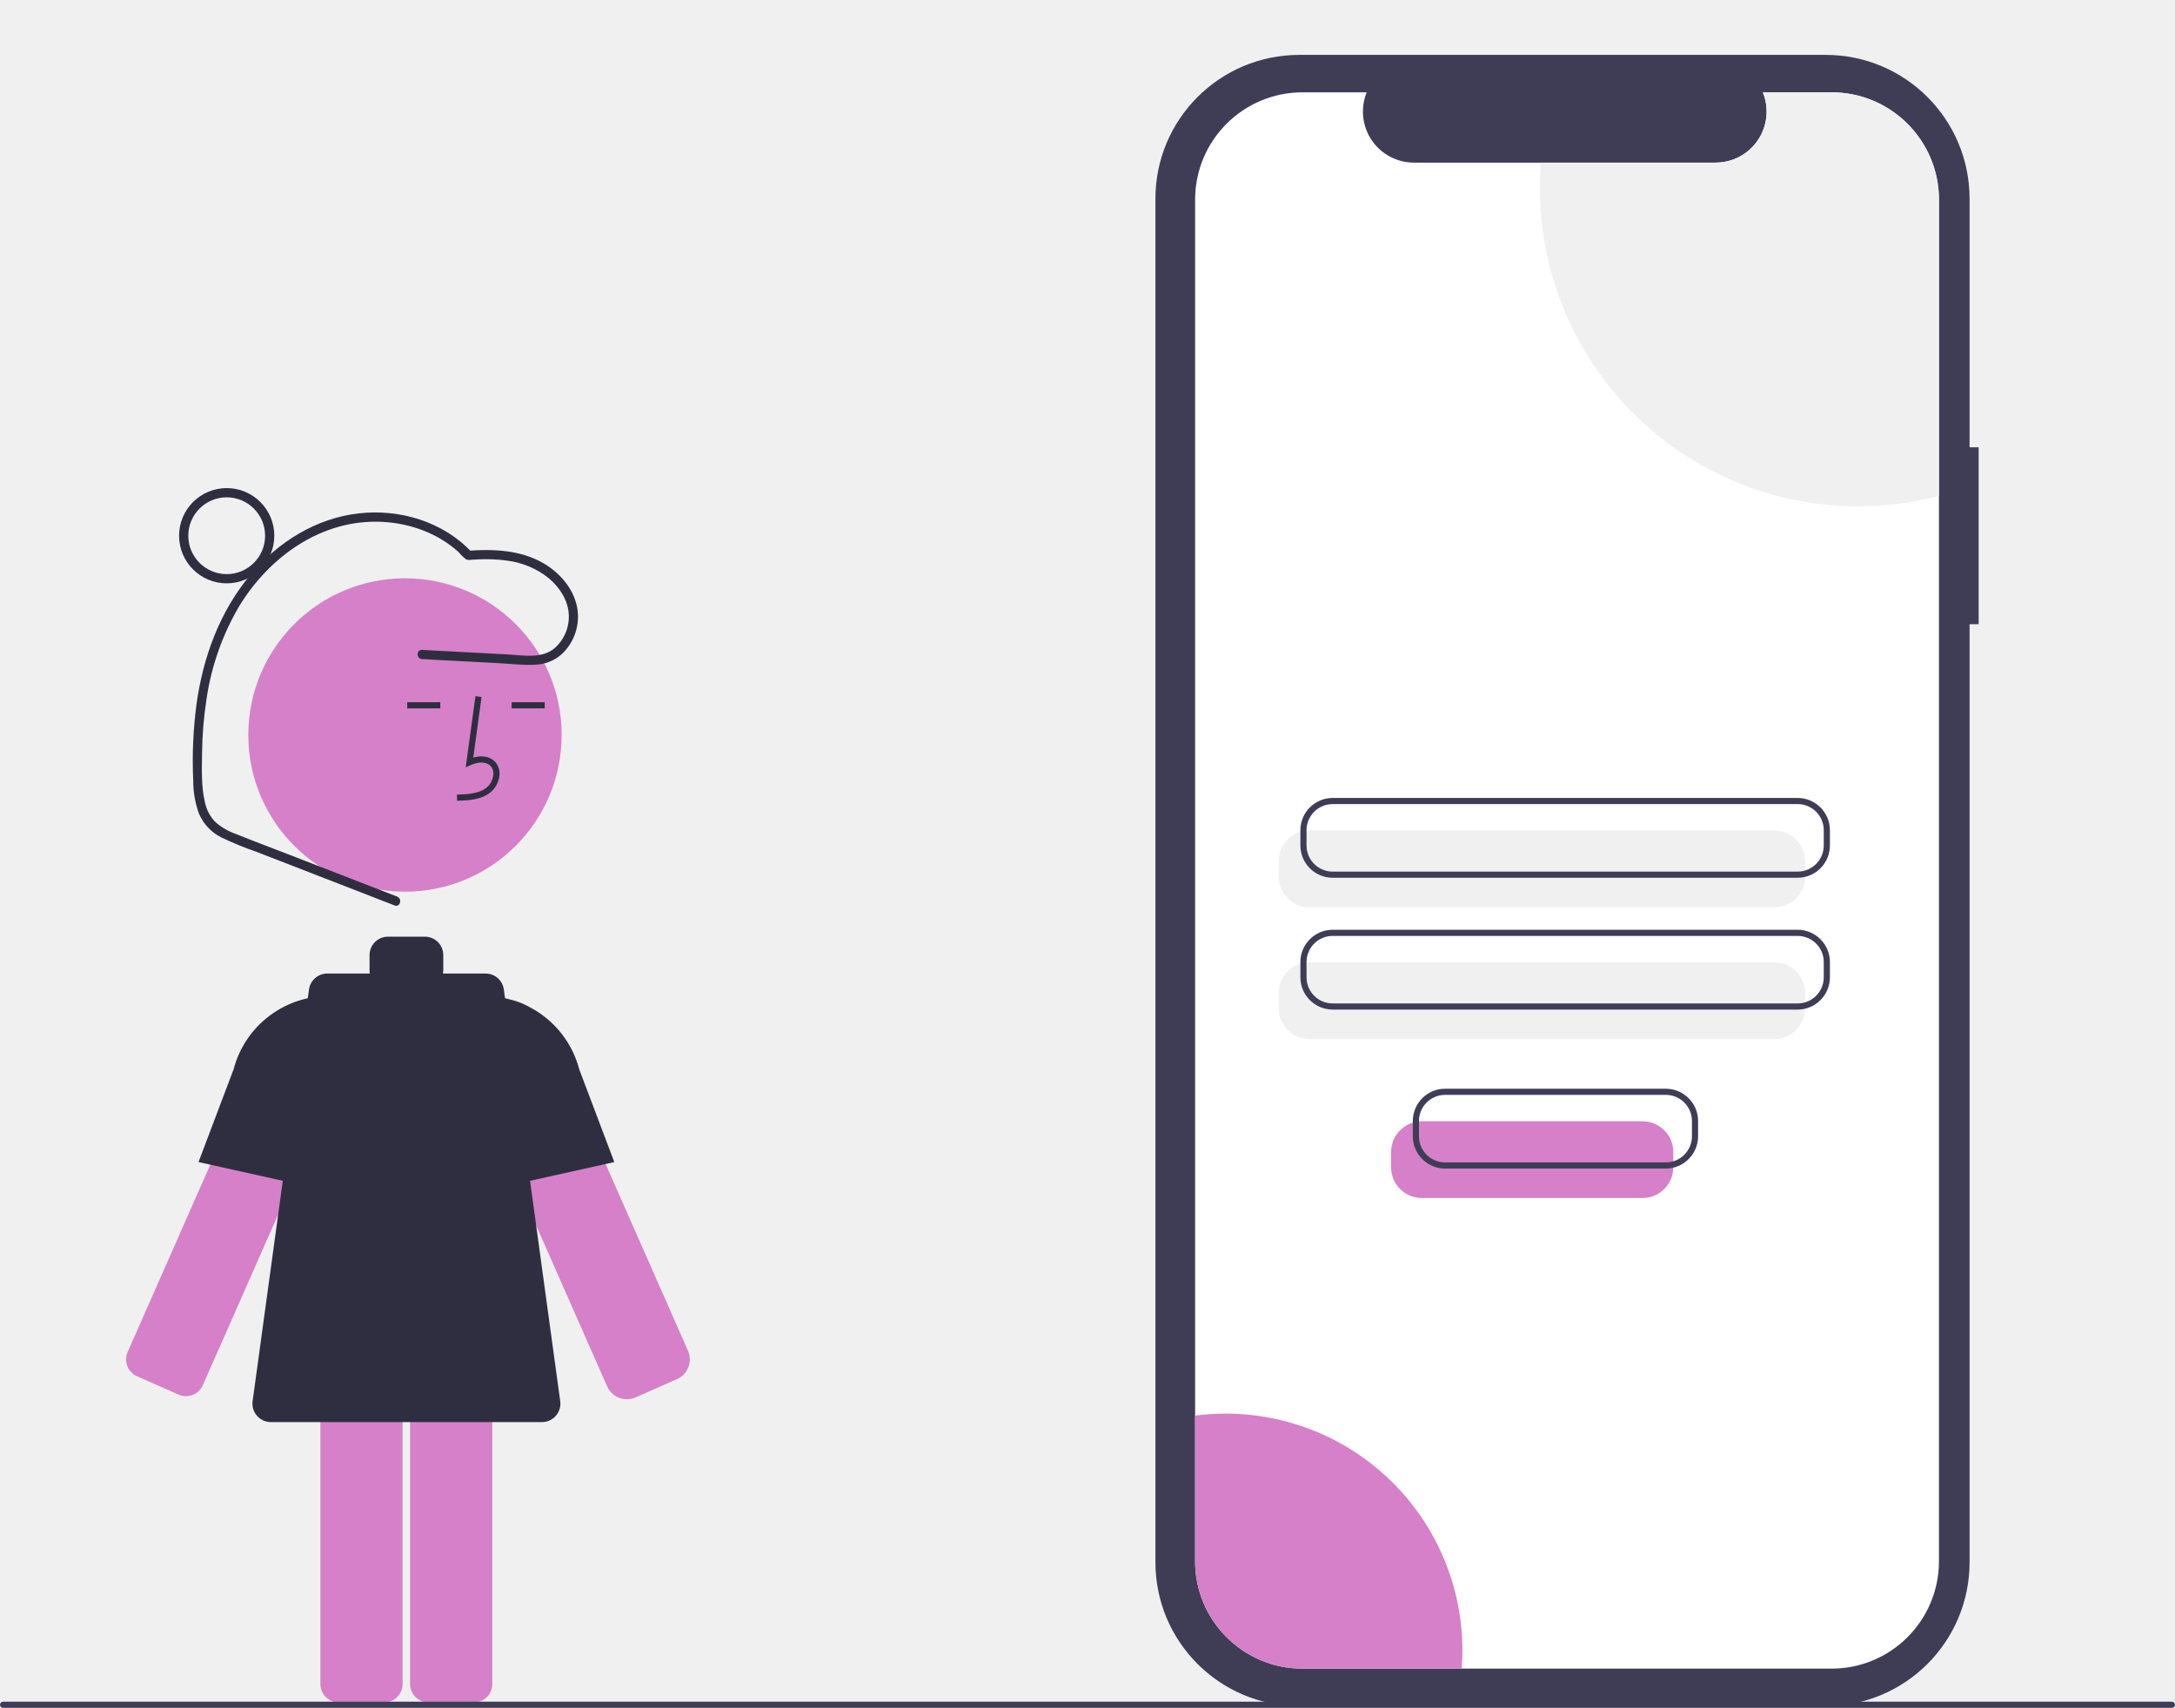
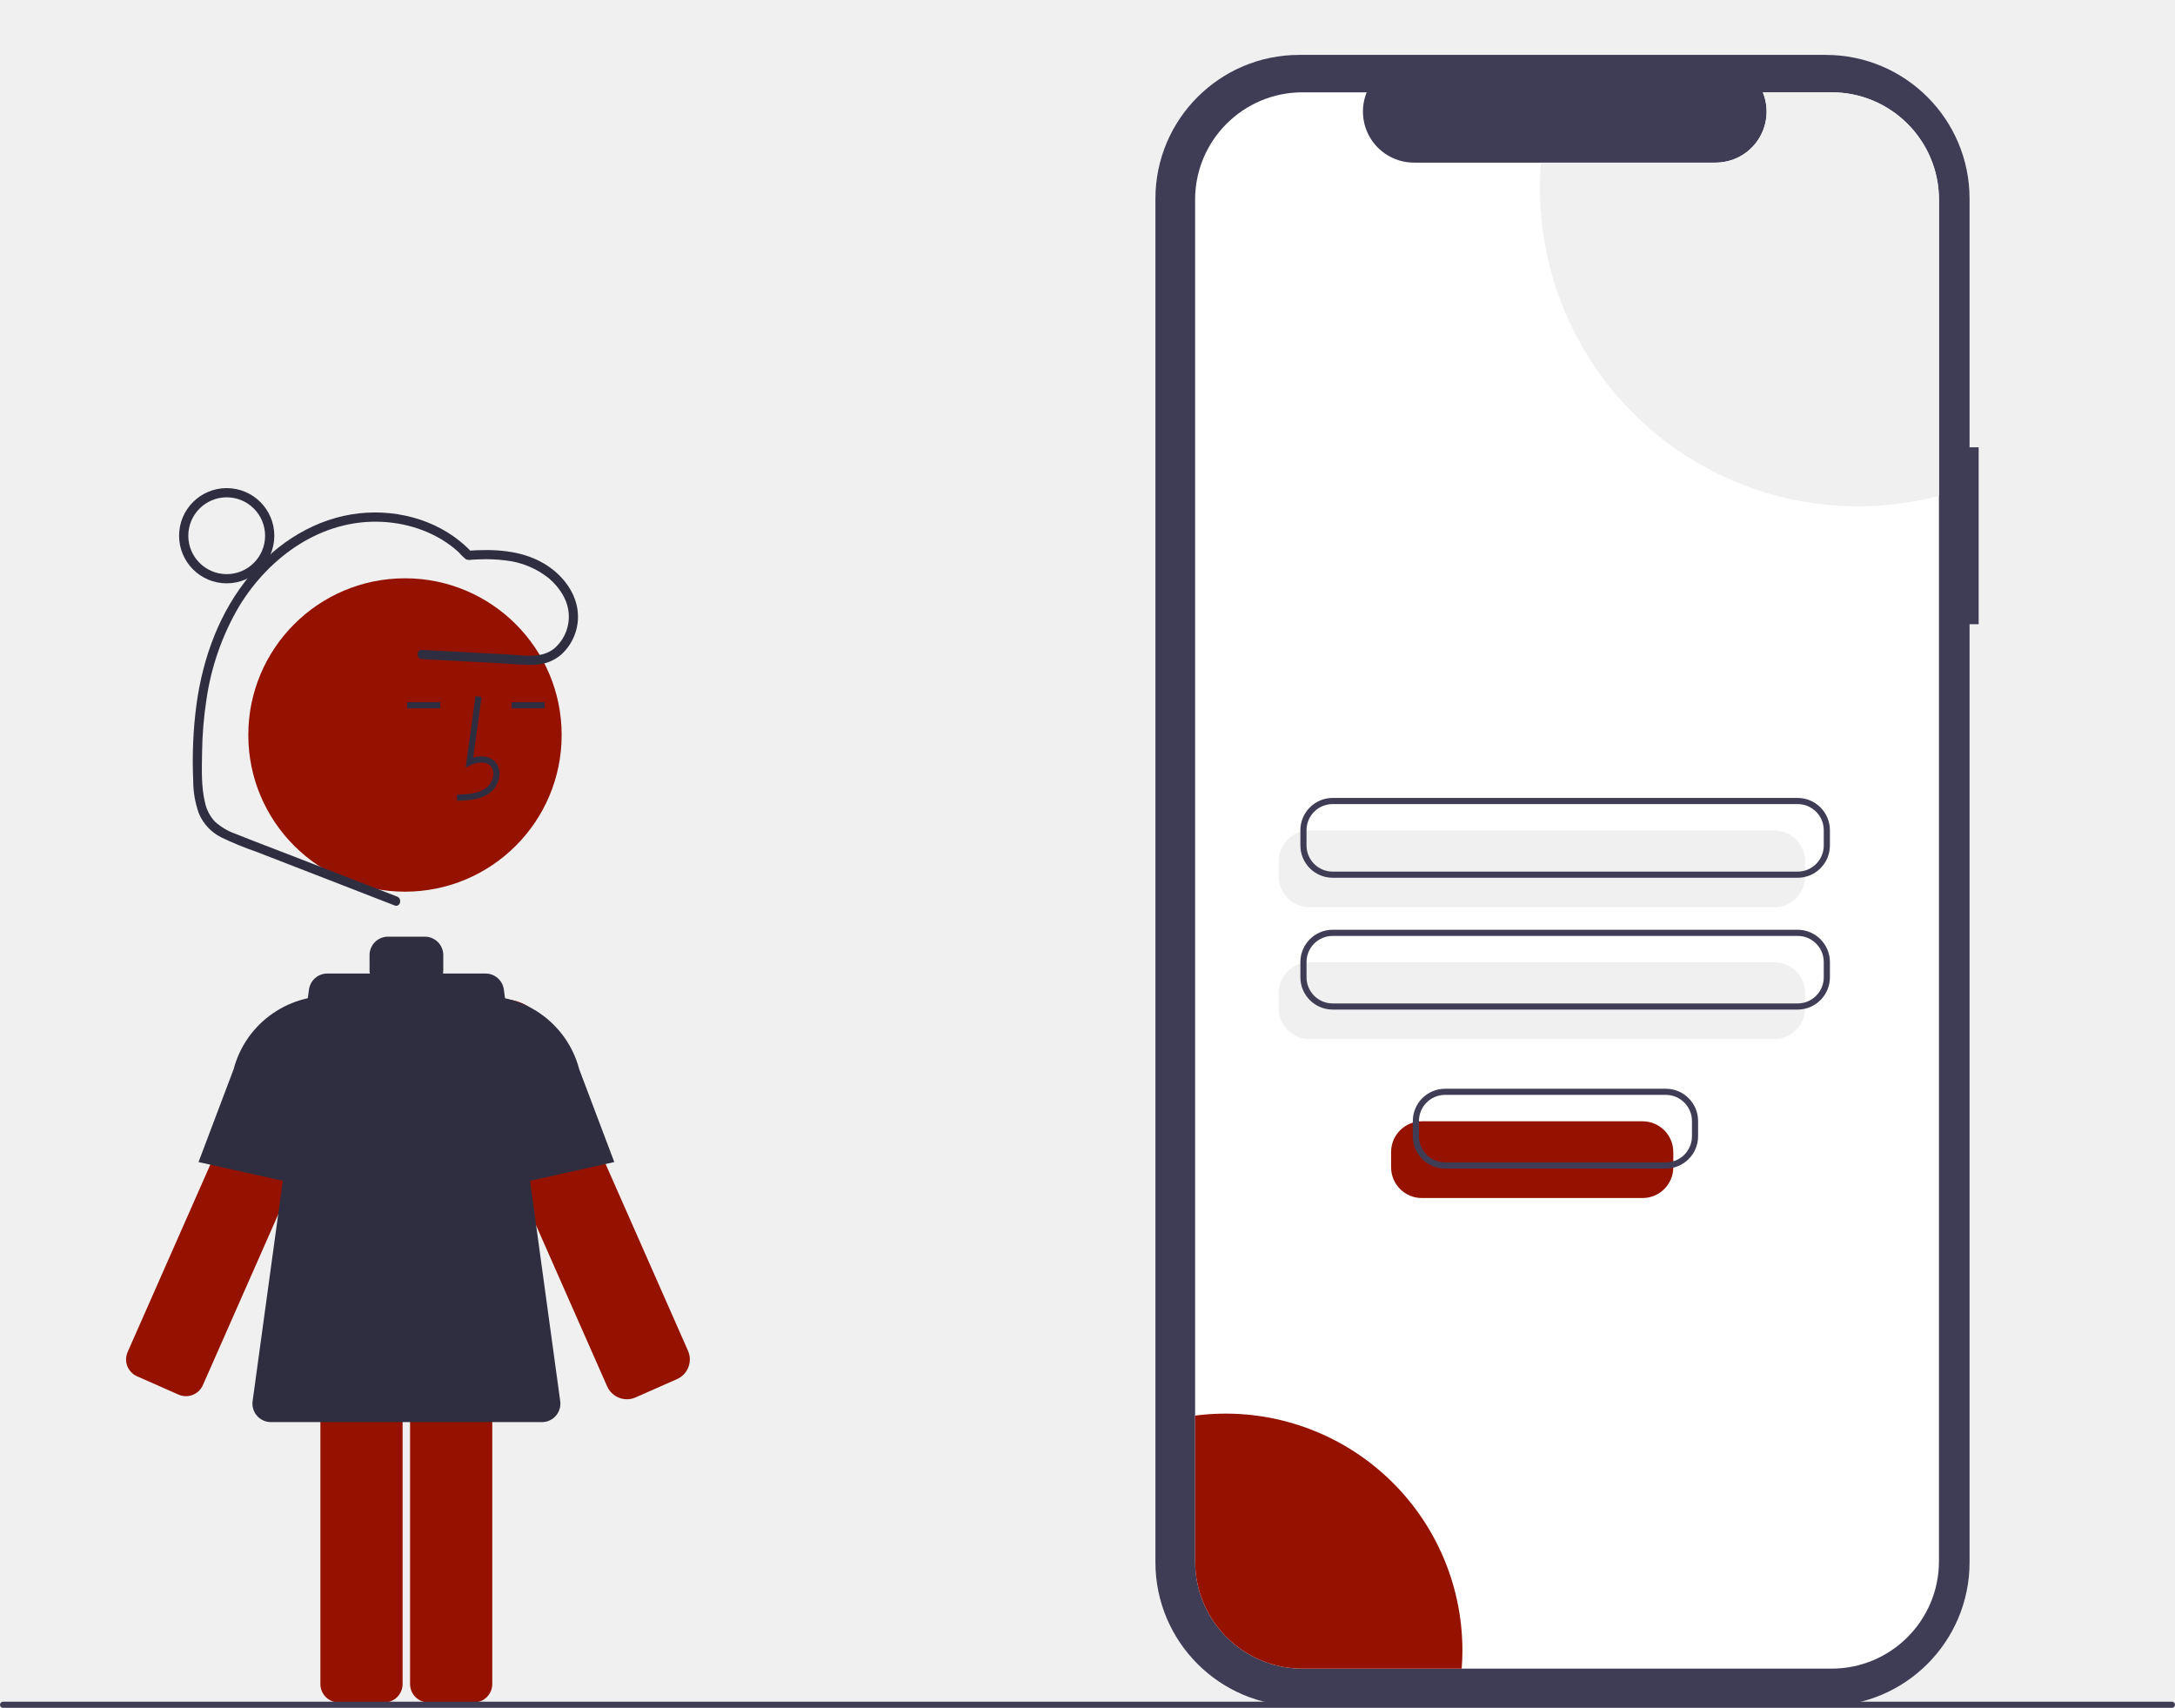
<svg xmlns="http://www.w3.org/2000/svg" data-name="Layer 1" width="708" height="555.867" viewBox="0 0 708 555.867">
  <path id="b10fb2cf-c586-4c5f-9fbf-e678f5ffa3db-60" data-name="Path 133" d="M890.465,679.515a211.722,211.722,0,0,1-46.196,37.27c-.392.241-.79.467-1.189.7l-27.639-24.463c.29-.27.612-.572.958-.905C836.992,672.563,939.229,535.838,946.042,502.544,945.572,505.317,952.189,614.094,890.465,679.515Z" transform="translate(-246 -172.0663)" fill="#f0f0f0" />
  <path id="a32c10c7-75df-4179-a648-6a8d2a687209-61" data-name="Path 134" d="M849.602,721.505c-.523.125-1.054.241-1.588.348l-20.735-18.353c.405-.141.879-.309,1.42-.496,8.897-3.15,35.394-12.66,61.764-23.492,28.334-11.644,56.533-24.8,62.598-33.227C951.76,648.244,911.686,707.622,849.602,721.505Z" transform="translate(-246 -172.0663)" fill="#f0f0f0" />
  <path d="M890.082,317.646h-2.953V236.753a46.819,46.819,0,0,0-46.819-46.819H668.926a46.819,46.819,0,0,0-46.819,46.819v443.789a46.819,46.819,0,0,0,46.819,46.819H840.31a46.819,46.819,0,0,0,46.819-46.819V375.228h2.953Z" transform="translate(-246 -172.0663)" fill="#3f3d56" />
  <path d="M877.163,237.074V680.217a34.957,34.957,0,0,1-34.969,34.957H669.984a34.954,34.954,0,0,1-34.957-34.957V237.074a34.954,34.954,0,0,1,34.957-34.957h20.898a16.619,16.619,0,0,0,15.383,22.88h98.181a16.601,16.601,0,0,0,15.384-22.88H842.193A34.957,34.957,0,0,1,877.163,237.074Z" transform="translate(-246 -172.0663)" fill="#fff" />
  <path d="M823.595,467.355H672.228a10.011,10.011,0,0,1-10-10v-4.978a10.011,10.011,0,0,1,10-10h151.367a10.011,10.011,0,0,1,10,10v4.978A10.011,10.011,0,0,1,823.595,467.355Z" transform="translate(-246 -172.0663)" fill="#f0f0f0" />
  <path d="M823.595,510.262H672.228a10.011,10.011,0,0,1-10-10v-4.978a10.011,10.011,0,0,1,10-10h151.367a10.011,10.011,0,0,1,10,10v4.978A10.011,10.011,0,0,1,823.595,510.262Z" transform="translate(-246 -172.0663)" fill="#f0f0f0" />
  <path d="M831.166,457.759H679.8a10.512,10.512,0,0,1-10.5-10.5v-4.978a10.512,10.512,0,0,1,10.5-10.5h151.367a10.512,10.512,0,0,1,10.5,10.5v4.978A10.512,10.512,0,0,1,831.166,457.759Zm-151.367-23.978a8.51,8.51,0,0,0-8.5,8.5v4.978a8.51,8.51,0,0,0,8.5,8.5h151.367a8.51,8.51,0,0,0,8.5-8.5v-4.978a8.51,8.51,0,0,0-8.5-8.5Z" transform="translate(-246 -172.0663)" fill="#3f3d56" />
  <path d="M831.166,500.666H679.8a10.512,10.512,0,0,1-10.5-10.5V485.189a10.512,10.512,0,0,1,10.5-10.5h151.367a10.512,10.512,0,0,1,10.5,10.5v4.978A10.512,10.512,0,0,1,831.166,500.666ZM679.8,476.689a8.51,8.51,0,0,0-8.5,8.5v4.978a8.51,8.51,0,0,0,8.5,8.5h151.367a8.51,8.51,0,0,0,8.5-8.5V485.189a8.51,8.51,0,0,0-8.5-8.5Z" transform="translate(-246 -172.0663)" fill="#3f3d56" />
  <path d="M877.163,237.074V333.464A103.539,103.539,0,0,1,747.28,233.389q0-4.24.341-8.392h56.826a16.601,16.601,0,0,0,15.384-22.88H842.193A34.957,34.957,0,0,1,877.163,237.074Z" transform="translate(-246 -172.0663)" fill="#f0f0f0" />
-   <path d="M722.041,709.154c0,2.032-.076,4.038-.24,6.02H669.984a34.954,34.954,0,0,1-34.957-34.957v-47.4a77.073,77.073,0,0,1,87.013,76.337Z" transform="translate(-246 -172.0663)" fill="#d680c9" />
-   <path d="M304.121,625.985a6.007,6.007,0,0,0,7.911-3.067l46.679-105.794a13.379,13.379,0,0,0-17.077-17.876h-0a13.199,13.199,0,0,0-6.75,5.78,13.649,13.649,0,0,0-.654,1.293l-46.679,105.794a6,6,0,0,0,3.067,7.912Z" transform="translate(-246 -172.0663)" fill="#d680c9" />
+   <path d="M722.041,709.154c0,2.032-.076,4.038-.24,6.02H669.984a34.954,34.954,0,0,1-34.957-34.957v-47.4a77.073,77.073,0,0,1,87.013,76.337Z" transform="translate(-246 -172.0663)" fill="#951200" />
+   <path d="M304.121,625.985a6.007,6.007,0,0,0,7.911-3.067l46.679-105.794a13.379,13.379,0,0,0-17.077-17.876h-0a13.199,13.199,0,0,0-6.75,5.78,13.649,13.649,0,0,0-.654,1.293l-46.679,105.794a6,6,0,0,0,3.067,7.912Z" transform="translate(-246 -172.0663)" fill="#951200" />
  <path d="M356.795,560.557l-46.172-10.261,11.428-30.232a31.95,31.95,0,0,1,34.299-23.628l.445.049Z" transform="translate(-246 -172.0663)" fill="#2f2e41" />
-   <path d="M450.055,627.498a7.028,7.028,0,0,1-6.412-4.177L396.964,517.527a14.381,14.381,0,0,1,25.609-12.997v-0a14.618,14.618,0,0,1,.703,1.388l46.679,105.794a7,7,0,0,1-3.579,9.23l-13.961,6.16-.007-.016A6.944,6.944,0,0,1,450.055,627.498Z" transform="translate(-246 -172.0663)" fill="#d680c9" />
-   <path d="M385.485,591.169a6.007,6.007,0,0,0-6,6V720.183a6.007,6.007,0,0,0,6,6H400.245a6.007,6.007,0,0,0,6-6V597.169a6.007,6.007,0,0,0-6-6Z" transform="translate(-246 -172.0663)" fill="#d680c9" />
-   <path d="M356.293,591.169a6.007,6.007,0,0,0-6,6V720.183a6.007,6.007,0,0,0,6,6h14.76a6.007,6.007,0,0,0,6-6V597.169a6.007,6.007,0,0,0-6-6Z" transform="translate(-246 -172.0663)" fill="#d680c9" />
-   <circle cx="131.828" cy="239.224" r="51" fill="#d680c9" />
+   <path d="M450.055,627.498a7.028,7.028,0,0,1-6.412-4.177L396.964,517.527a14.381,14.381,0,0,1,25.609-12.997v-0a14.618,14.618,0,0,1,.703,1.388l46.679,105.794a7,7,0,0,1-3.579,9.23l-13.961,6.16-.007-.016A6.944,6.944,0,0,1,450.055,627.498Z" transform="translate(-246 -172.0663)" fill="#951200" />
+   <path d="M385.485,591.169a6.007,6.007,0,0,0-6,6V720.183a6.007,6.007,0,0,0,6,6H400.245a6.007,6.007,0,0,0,6-6V597.169a6.007,6.007,0,0,0-6-6Z" transform="translate(-246 -172.0663)" fill="#951200" />
+   <path d="M356.293,591.169a6.007,6.007,0,0,0-6,6V720.183a6.007,6.007,0,0,0,6,6h14.76a6.007,6.007,0,0,0,6-6V597.169a6.007,6.007,0,0,0-6-6Z" transform="translate(-246 -172.0663)" fill="#951200" />
+   <circle cx="131.828" cy="239.224" r="51" fill="#951200" />
  <path d="M394.8,432.699c3.306-.092,7.42-.207,10.59-2.522a8.133,8.133,0,0,0,3.2-6.073,5.471,5.471,0,0,0-1.86-4.493c-1.656-1.399-4.073-1.727-6.678-.961l2.699-19.726-1.981-.271L397.596,421.843l1.655-.759c1.918-.88,4.552-1.328,6.188.055a3.515,3.515,0,0,1,1.153,2.896,6.147,6.147,0,0,1-2.381,4.528c-2.467,1.802-5.746,2.034-9.466,2.138Z" transform="translate(-246 -172.0663)" fill="#2f2e41" />
  <rect x="166.55" y="228.559" width="10.772" height="2" fill="#2f2e41" />
  <rect x="132.55" y="228.559" width="10.772" height="2" fill="#2f2e41" />
  <path d="M428.362,628.119l-18.356-134a6,6,0,0,0-5.945-5.186H390.205a6.025,6.025,0,0,0,.09-1v-5a6,6,0,0,0-6-6h-12a6,6,0,0,0-6,6v5a6.025,6.025,0,0,0,.09,1H352.53a6,6,0,0,0-5.945,5.186l-18.356,134a6,6,0,0,0,5.944,6.814h88.244A6,6,0,0,0,428.362,628.119Z" transform="translate(-246 -172.0663)" fill="#2f2e41" />
  <path d="M399.795,560.557V496.486l.445-.049a31.961,31.961,0,0,1,34.315,23.68l11.411,30.18Z" transform="translate(-246 -172.0663)" fill="#2f2e41" />
  <path d="M375.26,463.882l-35.275-13.692c-5.768-2.239-11.569-4.41-17.307-6.726a19.726,19.726,0,0,1-6.662-3.926,13.09,13.09,0,0,1-3.321-6.427c-1.223-5.171-1.002-10.825-.915-16.102a122.699,122.699,0,0,1,1.422-17.241,83.286,83.286,0,0,1,10.65-30.38c9.893-16.232,26.937-28.444,46.543-27.469,9.077.451,18.206,3.708,24.949,9.914a15.751,15.751,0,0,0,2.355,2.282,3.268,3.268,0,0,0,1.876.126q1.234-.079,2.471-.121a51.043,51.043,0,0,1,8.566.359,27.121,27.121,0,0,1,14.13,5.867c3.37,2.899,6.112,6.992,6.395,11.54a13.66,13.66,0,0,1-4.614,11.151c-4.209,3.547-10.213,2.3-15.261,2.033l-18.494-.98-9.37-.496c-1.929-.102-1.924,2.898,0,3l24.905,1.319c4.002.212,8.127.732,12.132.492a13.574,13.574,0,0,0,8.333-3.352,16.628,16.628,0,0,0,5.037-15.601c-1.284-6.138-5.852-11.215-11.207-14.235-7.286-4.11-15.988-4.504-24.141-3.896l1.061.439c-9.222-9.898-23.349-14.077-36.61-12.615-14.002,1.544-26.456,9.356-35.404,20.038-9.976,11.909-15.413,26.76-17.527,42.03a139.839,139.839,0,0,0-1.082,24.88,31.35,31.35,0,0,0,1.852,10.751,15.39,15.39,0,0,0,7.225,7.746,103.398,103.398,0,0,0,11.468,4.711L342.436,454.344l25.528,9.909,6.498,2.522c1.801.699,2.581-2.201.798-2.893Z" transform="translate(-246 -172.0663)" fill="#2f2e41" />
  <path d="M319.795,361.934a15.5,15.5,0,1,1,15.5-15.5A15.517,15.517,0,0,1,319.795,361.934Zm0-28a12.5,12.5,0,1,0,12.5,12.5A12.514,12.514,0,0,0,319.795,333.934Z" transform="translate(-246 -172.0663)" fill="#2f2e41" />
  <rect x="528.177" y="440.815" width="42.237" height="42.237" transform="translate(147.6141 -410.7547) rotate(37.40978)" fill="#f0f0f0" />
  <path d="M389.295,228.934a33.949,33.949,0,0,1,27.277,13.702l19.59-25.614-58.779-44.956-44.956,58.779,25.333,19.376A34.003,34.003,0,0,1,389.295,228.934Z" transform="translate(-246 -172.0663)" fill="#f0f0f0" />
  <path d="M953,727.934H247a1,1,0,0,1,0-2H953a1,1,0,0,1,0,2Z" transform="translate(-246 -172.0663)" fill="#3f3d56" />
-   <path d="M780.687,562.003H708.825a10.011,10.011,0,0,1-10-10v-4.978a10.011,10.011,0,0,1,10-10h71.862a10.011,10.011,0,0,1,10,10v4.978A10.011,10.011,0,0,1,780.687,562.003Z" transform="translate(-246 -172.0663)" fill="#d680c9" />
+   <path d="M780.687,562.003H708.825a10.011,10.011,0,0,1-10-10v-4.978a10.011,10.011,0,0,1,10-10h71.862a10.011,10.011,0,0,1,10,10v4.978A10.011,10.011,0,0,1,780.687,562.003Z" transform="translate(-246 -172.0663)" fill="#951200" />
  <path d="M788.259,552.407H716.397a10.512,10.512,0,0,1-10.5-10.5v-4.978a10.512,10.512,0,0,1,10.5-10.5h71.862a10.512,10.512,0,0,1,10.5,10.5v4.978A10.512,10.512,0,0,1,788.259,552.407Zm-71.862-23.978a8.51,8.51,0,0,0-8.5,8.5v4.978a8.51,8.51,0,0,0,8.5,8.5h71.862a8.51,8.51,0,0,0,8.5-8.5v-4.978a8.51,8.51,0,0,0-8.5-8.5Z" transform="translate(-246 -172.0663)" fill="#3f3d56" />
</svg>
